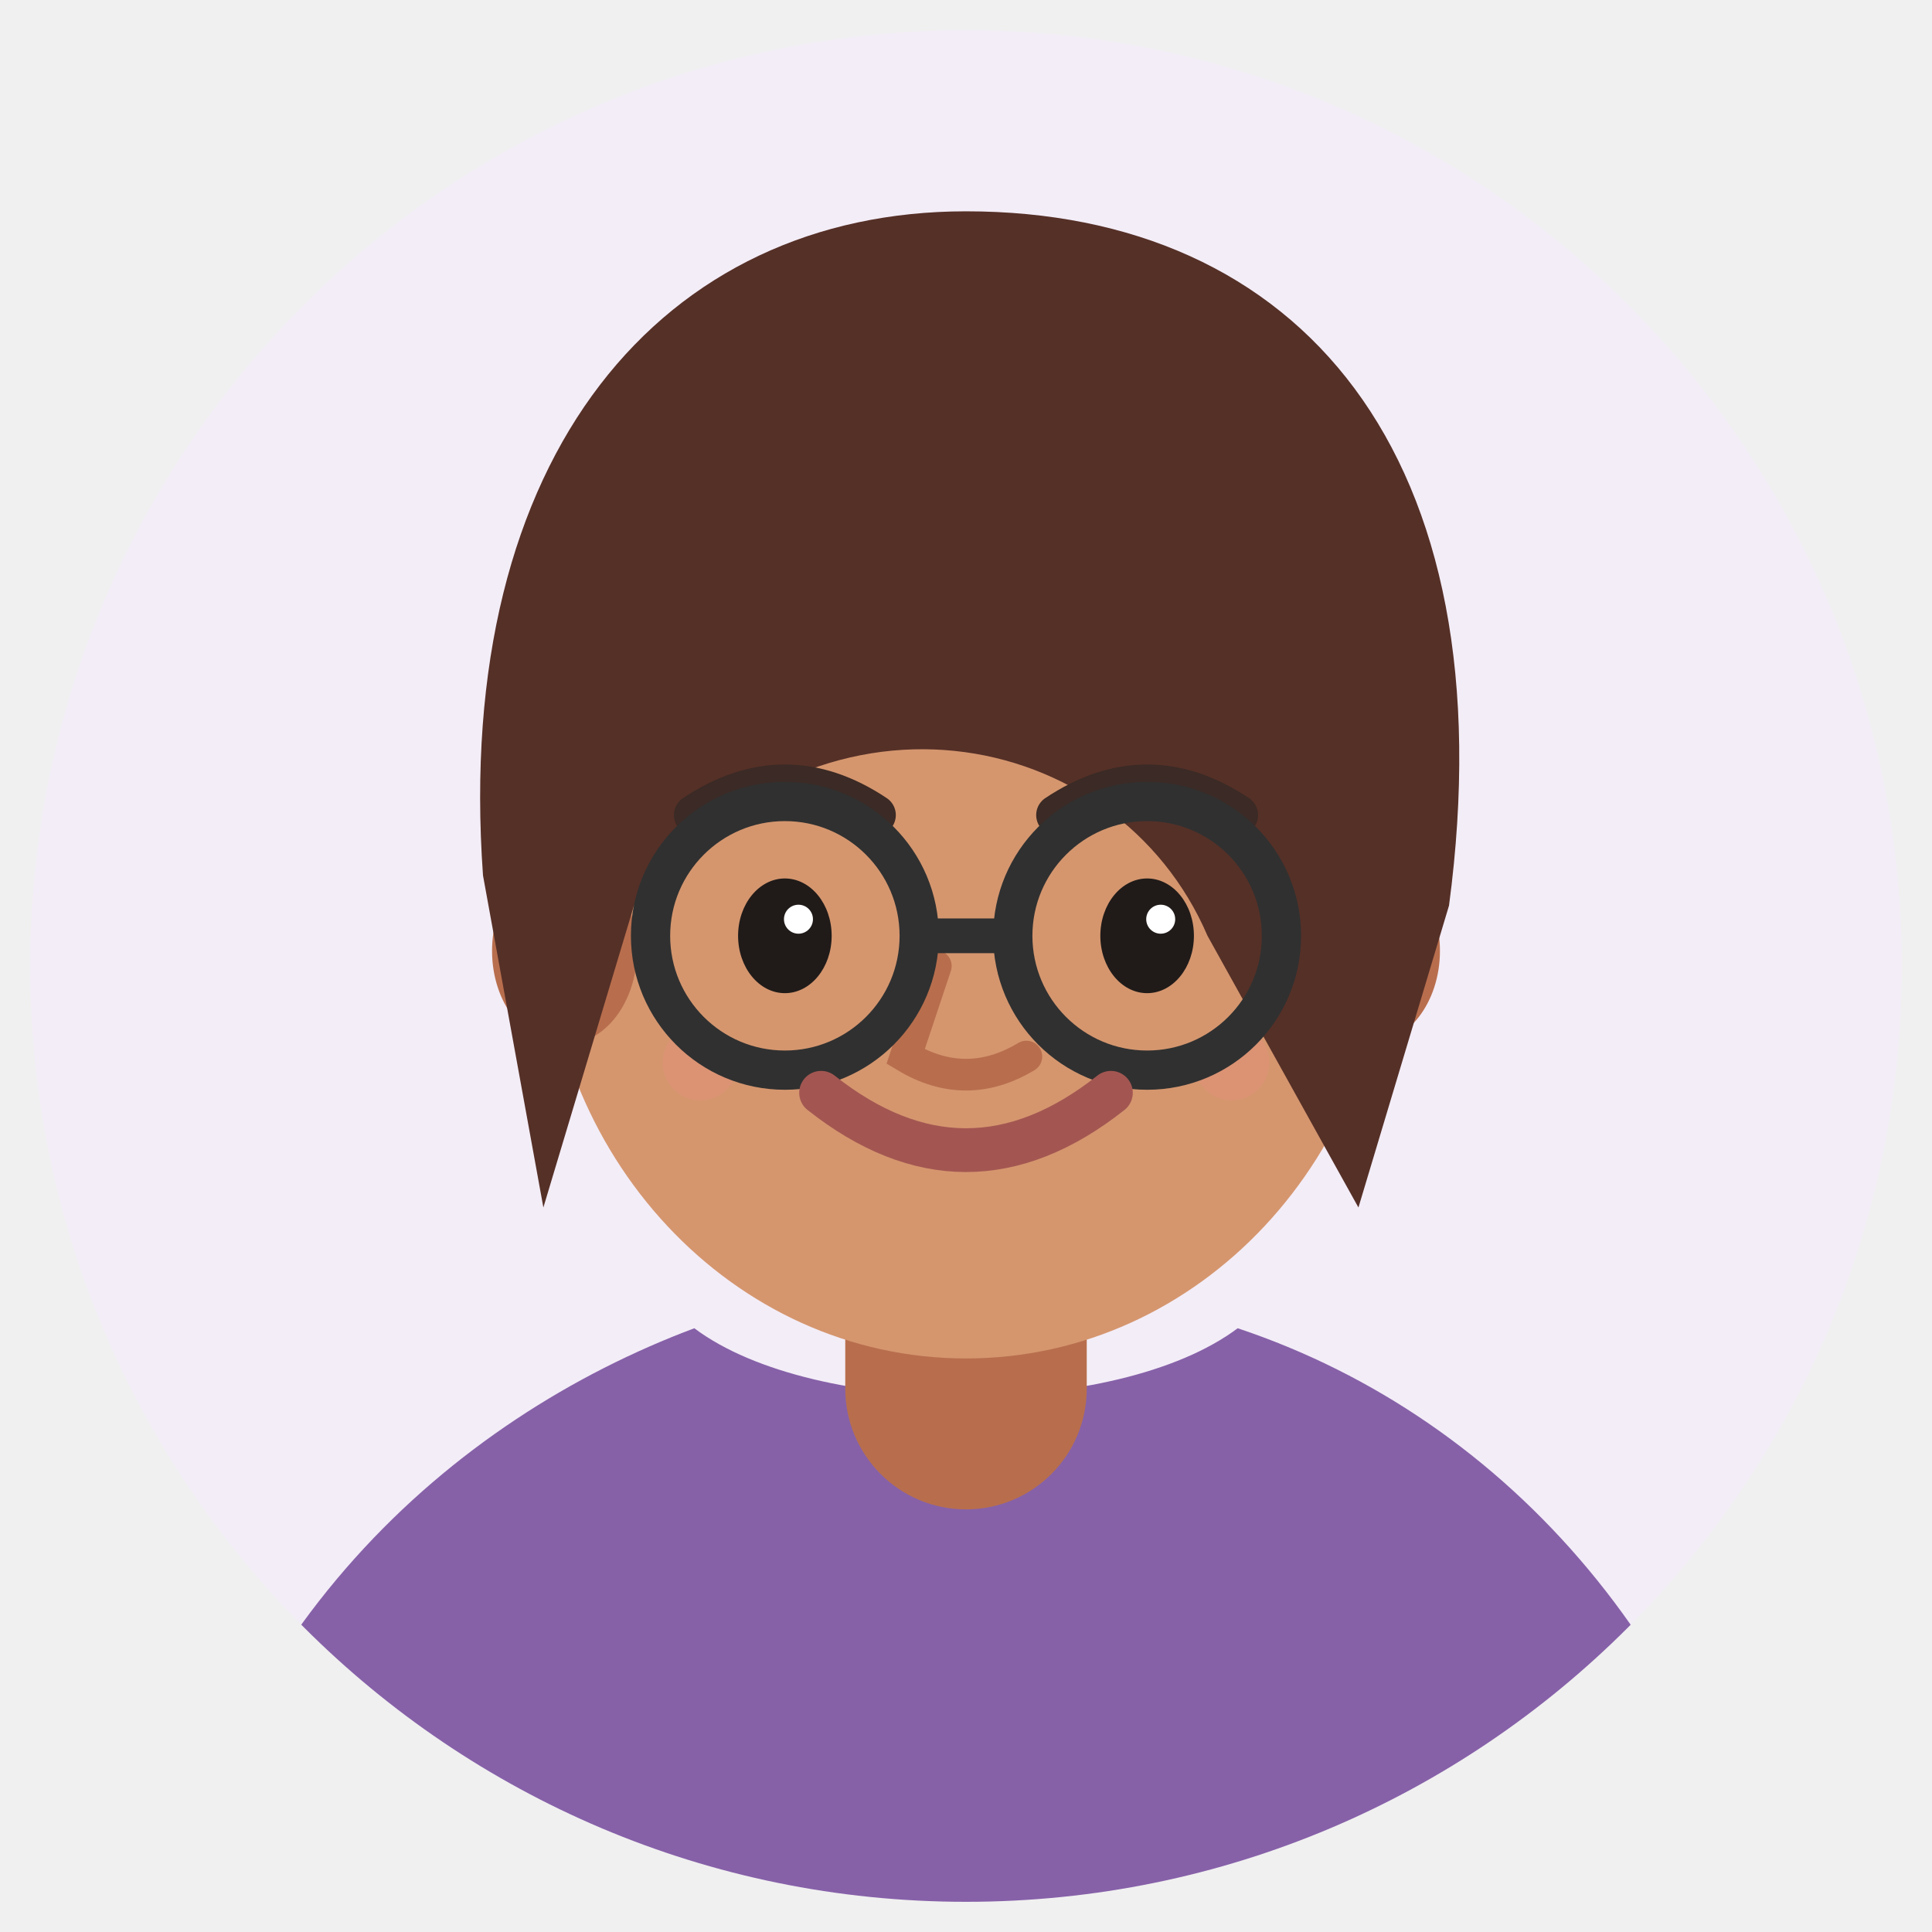
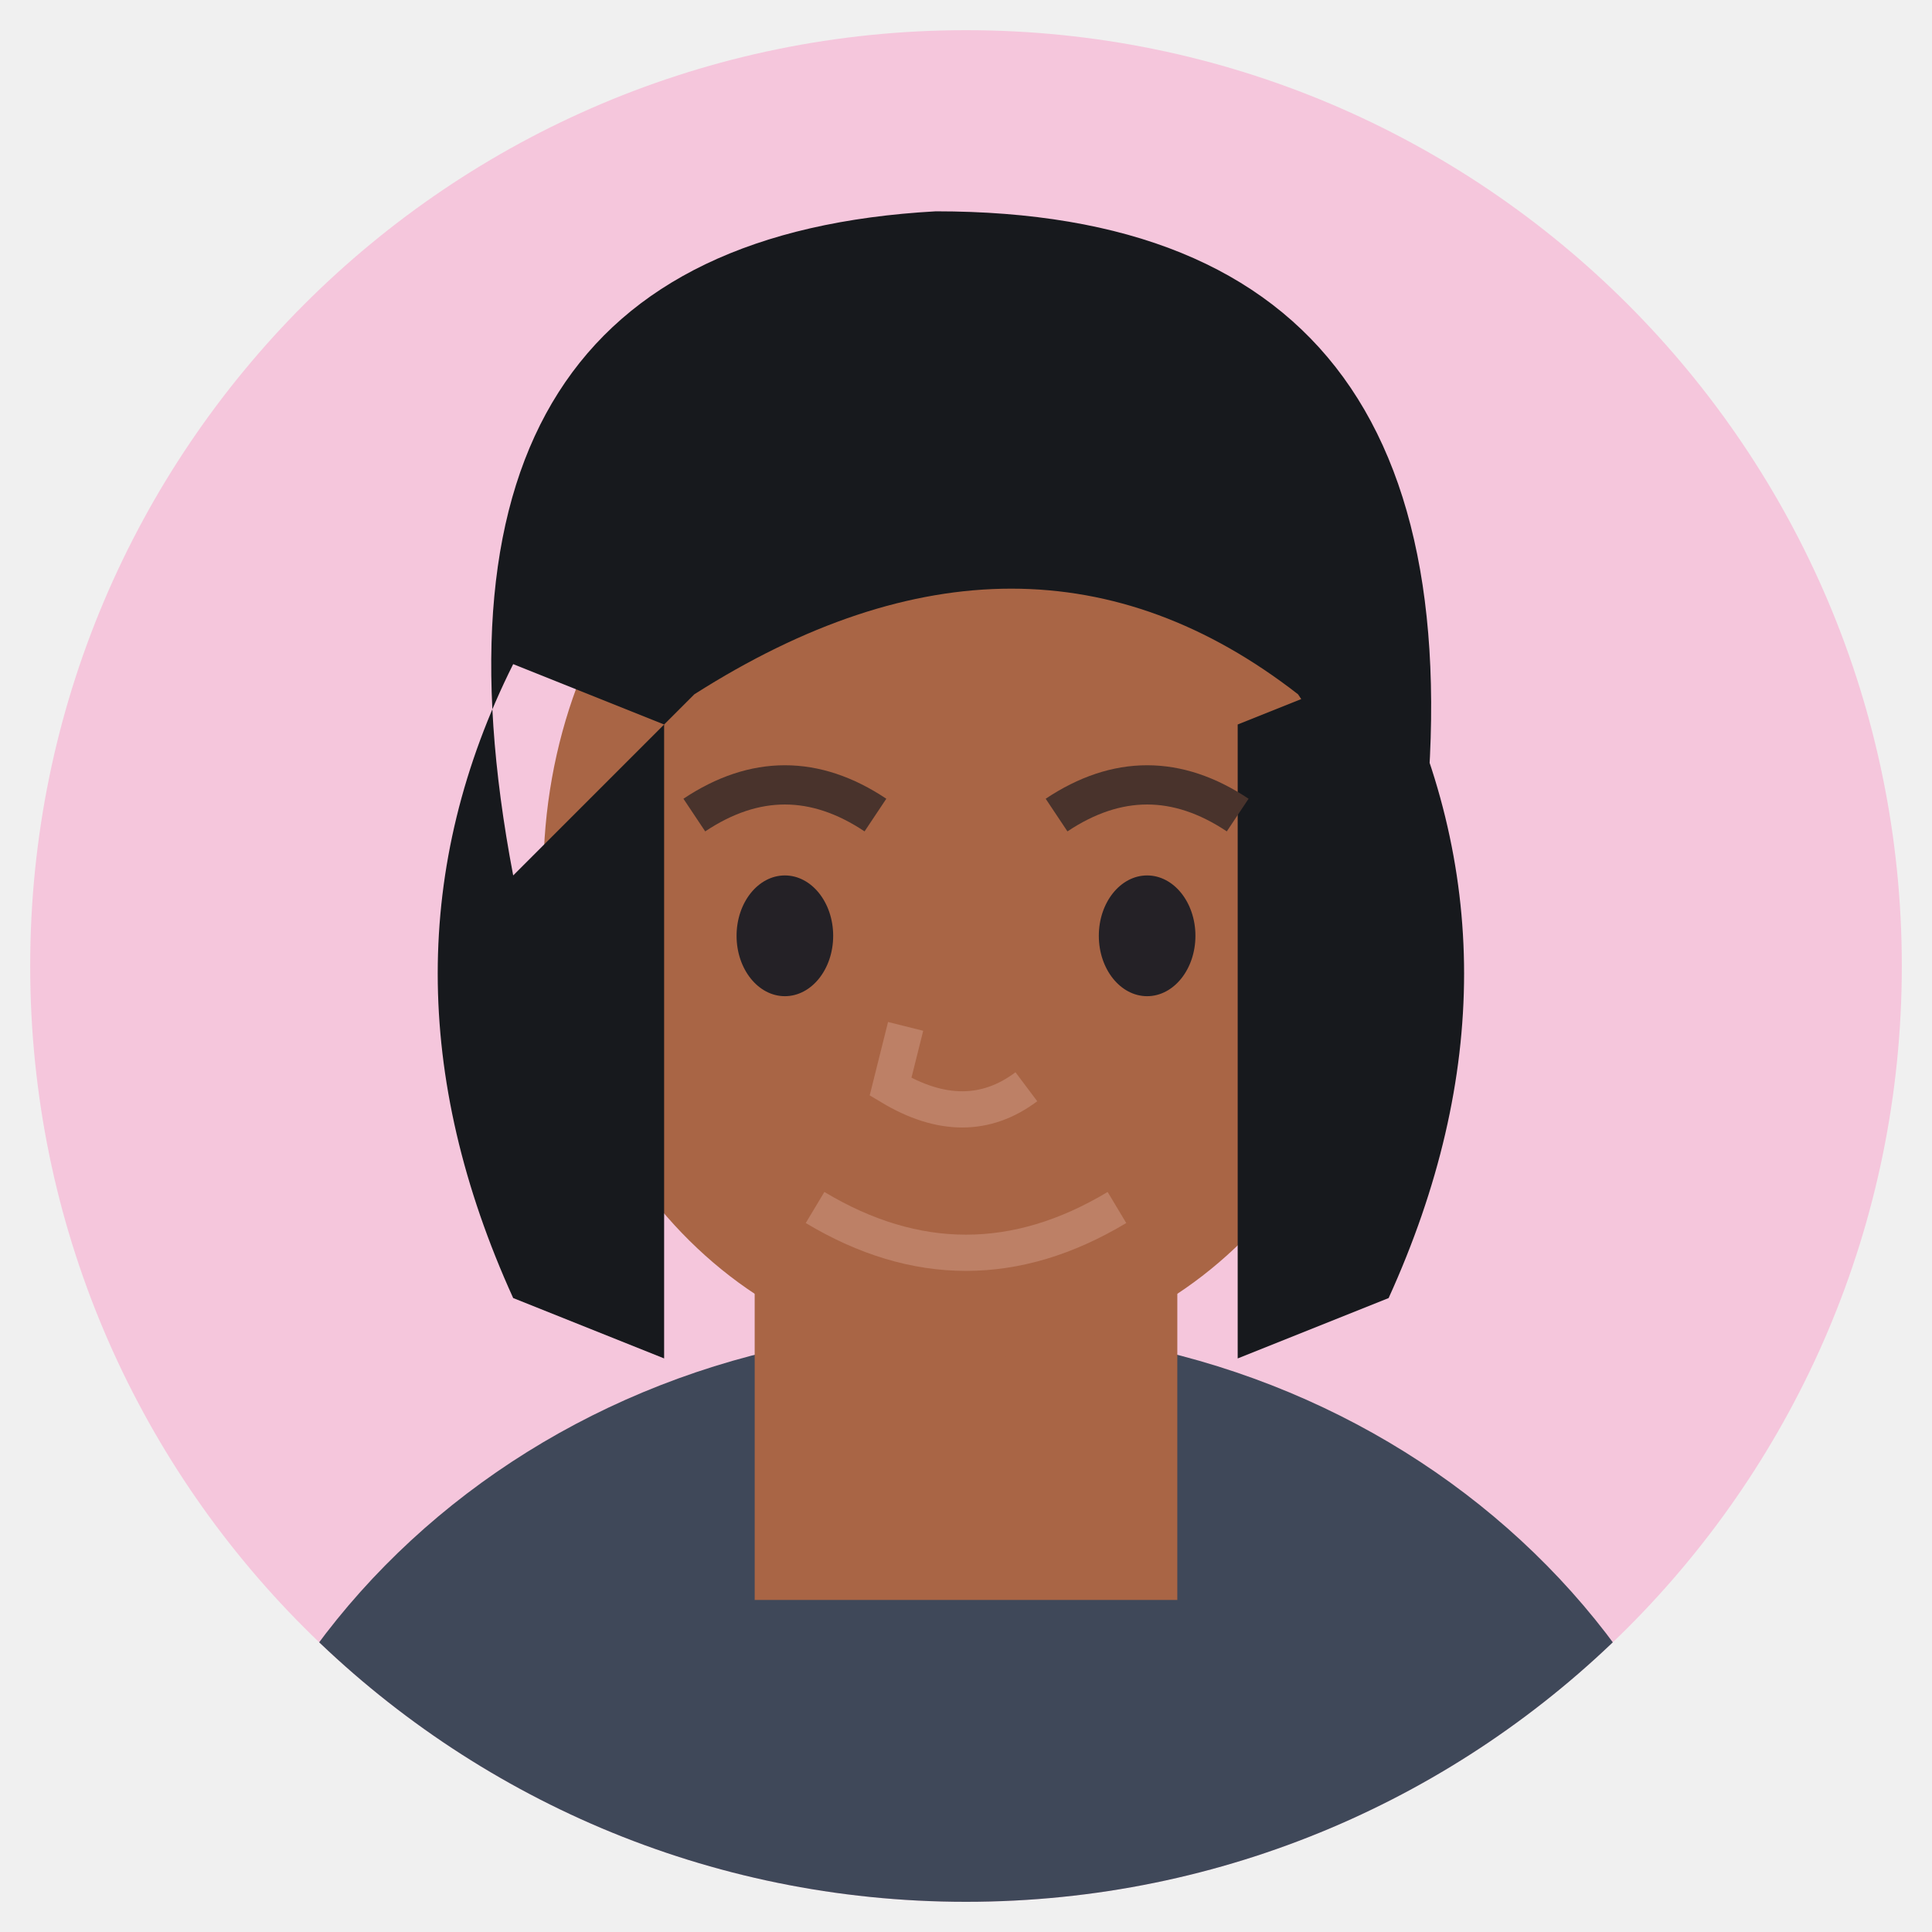
<svg xmlns="http://www.w3.org/2000/svg" width="64" height="64" viewBox="0 0 64 64">
  <defs>
-     <clipPath id="clip">
+     <clipPath id="c">
      <circle cx="32" cy="32" r="31" />
    </clipPath>
  </defs>
-   <circle cx="32" cy="32" r="31" fill="#f3edf7" />
-   <g clip-path="url(#clip)">
-     <path d="M5 66C7 54 15 47 23 44C27 47 37 47 41 44C50 47 57 55 59 66Z" fill="#8661a8" />
-     <rect x="28" y="39" width="8" height="11" rx="4" fill="#b86e4d" />
-     <ellipse cx="32" cy="30" rx="14" ry="15" fill="#d5966e" />
-     <ellipse cx="18.7" cy="31.5" rx="2.4" ry="3.1" fill="#b86e4d" />
-     <ellipse cx="45.3" cy="31.5" rx="2.4" ry="3.1" fill="#b86e4d" />
-     <path d="M16 29C15 15 22 7 32 7C43 7 50 15 48 30L45 40L40 31C37 24 27 22 21 30L18 40Z" fill="#553027" />
-     <path d="M23 27Q26 25 29 27M35 27Q38 25 41 27" fill="none" stroke="#3b2a25" stroke-width="1.35" stroke-linecap="round" />
-     <ellipse cx="26" cy="31" rx="1.55" ry="1.9" fill="#201b19" />
-     <ellipse cx="38" cy="31" rx="1.55" ry="1.9" fill="#201b19" />
-     <circle cx="26.45" cy="30.45" r=".48" fill="#fff" />
-     <circle cx="38.45" cy="30.45" r=".48" fill="#fff" />
-     <path d="M31 32L30 35Q32 36.2 34 35" fill="none" stroke="#b86e4d" stroke-width="1.05" stroke-linecap="round" />
-     <circle cx="23.2" cy="35.2" r="1.25" fill="#ee8a83" opacity=".23" />
-     <circle cx="40.8" cy="35.2" r="1.25" fill="#ee8a83" opacity=".23" />
-     <circle cx="26" cy="31" r="4.45" fill="none" stroke="#303030" stroke-width="1.3" />
-     <circle cx="38" cy="31" r="4.45" fill="none" stroke="#303030" stroke-width="1.3" />
-     <path d="M30.35 31H33.65" stroke="#303030" stroke-width="1.15" />
-     <path d="M27.2 36.2Q32 40 36.8 36.2" fill="none" stroke="#a35651" stroke-width="1.45" stroke-linecap="round" />
+   <circle cx="32" cy="32" r="31" fill="#f5c6dc" />
+   <g clip-path="url(#c)">
+     <ellipse cx="32" cy="68" rx="26" ry="24" fill="#3f4859" />
+     <path d="M25 42H39V53H25Z" fill="#a96545" />
+     <ellipse cx="32" cy="29" rx="14" ry="16" fill="#a96545" />
+     <path d="M17 29Q13 8 31 7Q50 7 47 29L43 23Q34 16 23 23Z M17 22Q12 32 17 43L22 45L22 24ZM46 22Q51 32 46 43L41 45L41 24Z" fill="#17191d" />
+     <path d="M23 27Q26 25 29 27M35 27Q38 25 41 27" stroke="#49332c" stroke-width="1.3" fill="none" />
+     <ellipse cx="26" cy="31" rx="1.6" ry="2" fill="#242126" />
+     <ellipse cx="38" cy="31" rx="1.6" ry="2" fill="#242126" />
+     <path d="M30 34L29.5 36Q32 37.5 34 36M27 40Q32 43 37 40" stroke="#bd8066" stroke-width="1.2" fill="none" />
  </g>
</svg>
